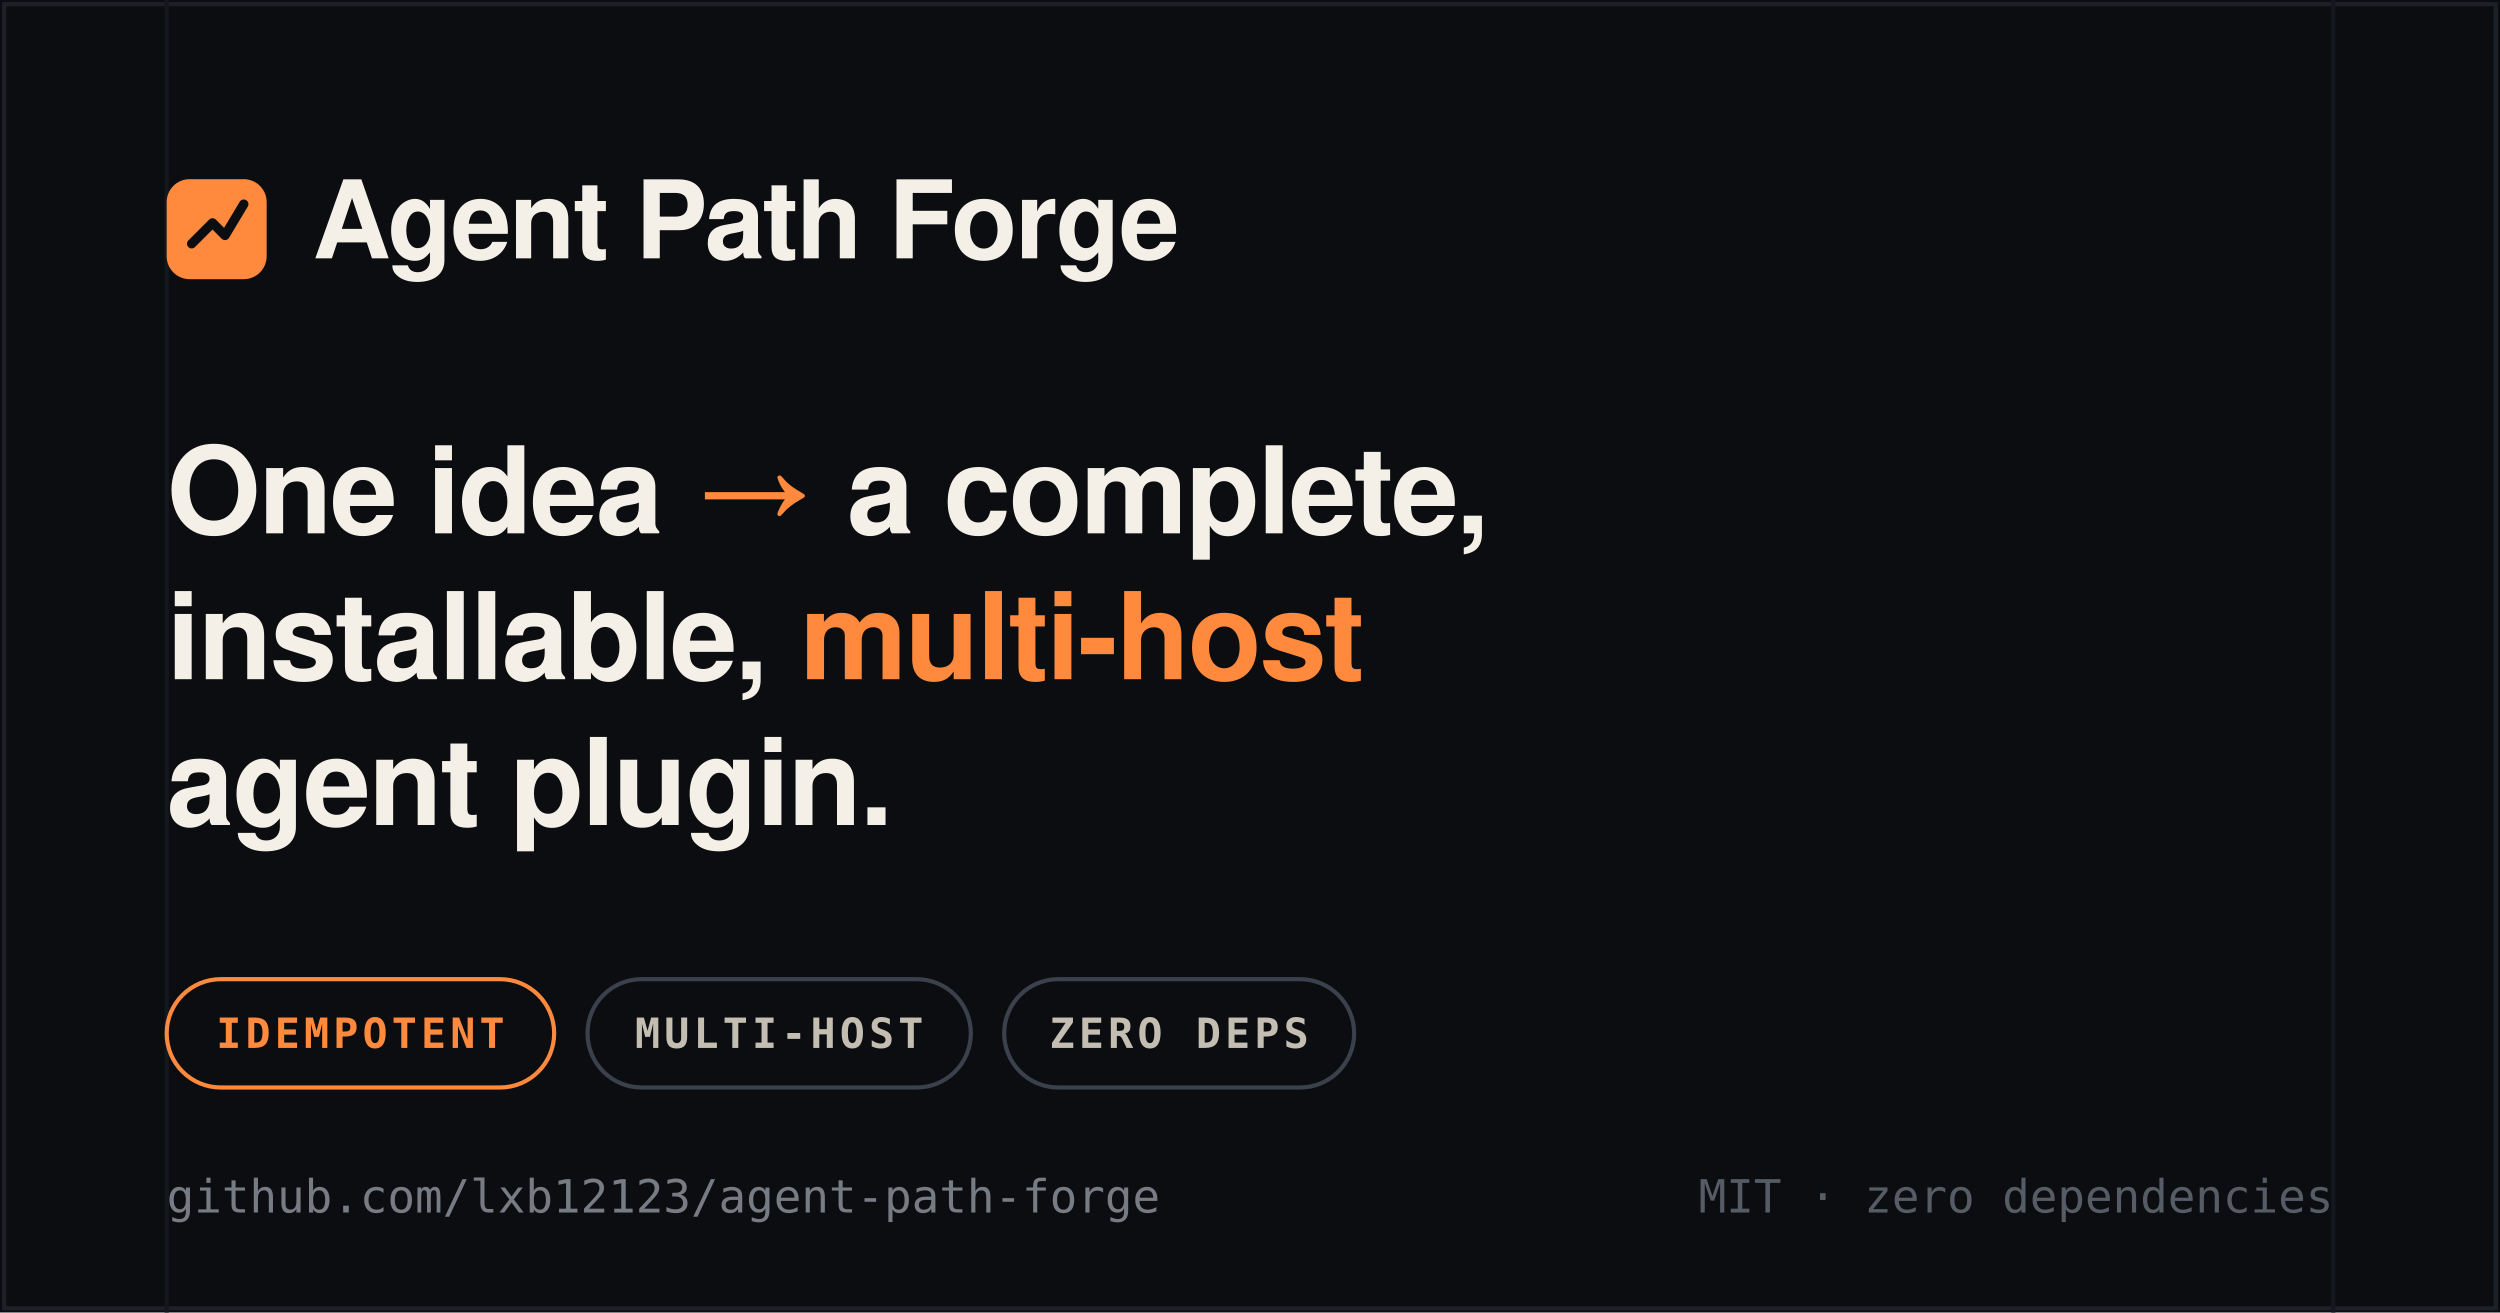
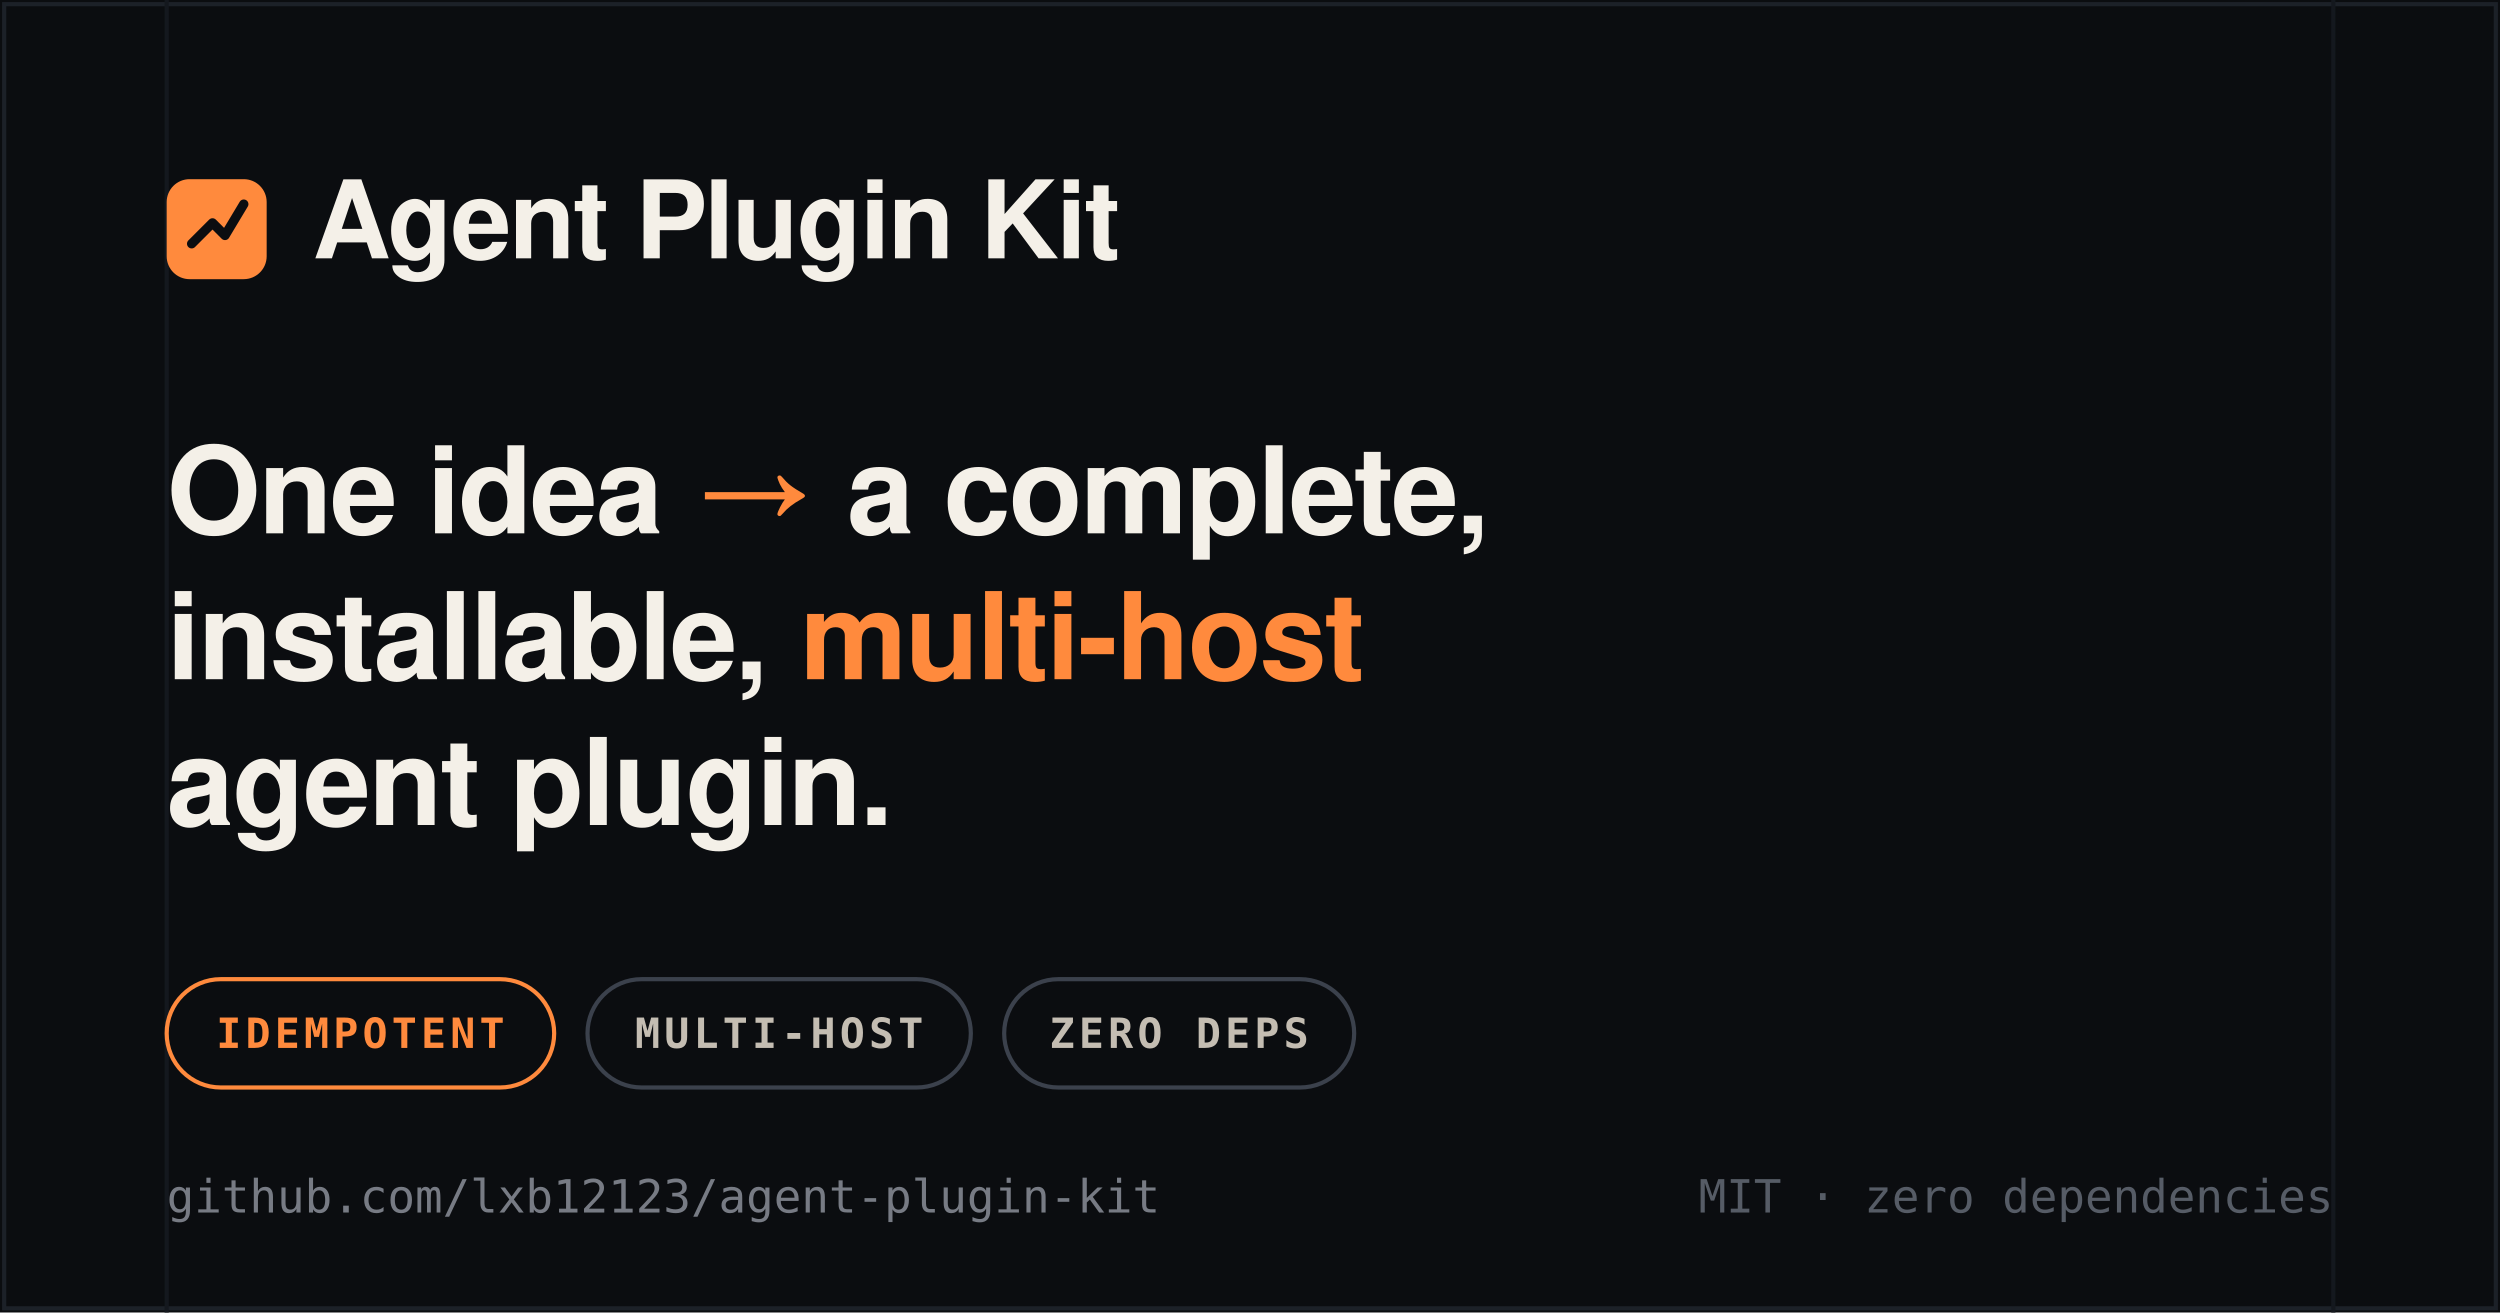
<svg xmlns="http://www.w3.org/2000/svg" width="1200" height="630" viewBox="0 0 1200 630" role="img" aria-labelledby="title desc">
  <rect width="1200" height="630" fill="#0B0D10" />
  <rect x="2" y="2" width="1196" height="626" fill="none" stroke="#1C2128" stroke-width="2" />
  <g stroke="#14181E" stroke-width="2">
    <path d="M80 0V630" />
    <path d="M1120 0V630" />
  </g>
  <g transform="translate(80 86)">
    <rect width="48" height="48" rx="11" fill="#FF8A3D" />
    <path d="M12 31 22 21l6 6 9-15" fill="none" stroke="#0B0D10" stroke-width="4.5" stroke-linecap="round" stroke-linejoin="round" />
-     <text x="70" y="38" fill="#F4F0E8" font-family="-apple-system, BlinkMacSystemFont, 'Segoe UI', Helvetica, sans-serif" font-size="52" font-weight="700" letter-spacing="-1">Agent Path Forge</text>
+     <text x="70" y="38" fill="#F4F0E8" font-family="-apple-system, BlinkMacSystemFont, 'Segoe UI', Helvetica, sans-serif" font-size="52" font-weight="700" letter-spacing="-1">Agent Plugin Kit</text>
  </g>
  <g font-family="-apple-system, BlinkMacSystemFont, 'Segoe UI', Helvetica, sans-serif" font-size="58" font-weight="650" letter-spacing="-1">
    <text x="80" y="256" fill="#F4F0E8">One idea <tspan fill="#FF8A3D">→</tspan> a complete,</text>
    <text x="80" y="326" fill="#F4F0E8">installable, <tspan fill="#FF8A3D">multi-host</tspan>
    </text>
    <text x="80" y="396" fill="#F4F0E8">agent plugin.</text>
  </g>
  <g font-family="ui-monospace, SFMono-Regular, Menlo, monospace" font-size="20" font-weight="650" letter-spacing="2">
    <g>
      <rect x="80" y="470" width="186" height="52" rx="26" fill="none" stroke="#FF8A3D" stroke-width="2" />
      <text x="173" y="503" fill="#FF8A3D" text-anchor="middle">IDEMPOTENT</text>
    </g>
    <g>
      <rect x="282" y="470" width="184" height="52" rx="26" fill="none" stroke="#3B414C" stroke-width="2" />
      <text x="374" y="503" fill="#C4BDB2" text-anchor="middle">MULTI-HOST</text>
    </g>
    <g>
      <rect x="482" y="470" width="168" height="52" rx="26" fill="none" stroke="#3B414C" stroke-width="2" />
      <text x="566" y="503" fill="#C4BDB2" text-anchor="middle">ZERO DEPS</text>
    </g>
  </g>
  <g font-family="ui-monospace, SFMono-Regular, Menlo, monospace" font-size="22">
-     <text x="80" y="582" fill="#777B84">github.com/lxb12123/agent-path-forge</text>
+     <text x="80" y="582" fill="#777B84">github.com/lxb12123/agent-plugin-kit</text>
    <text x="1120" y="582" fill="#565C66" text-anchor="end">MIT · zero dependencies</text>
  </g>
</svg>
